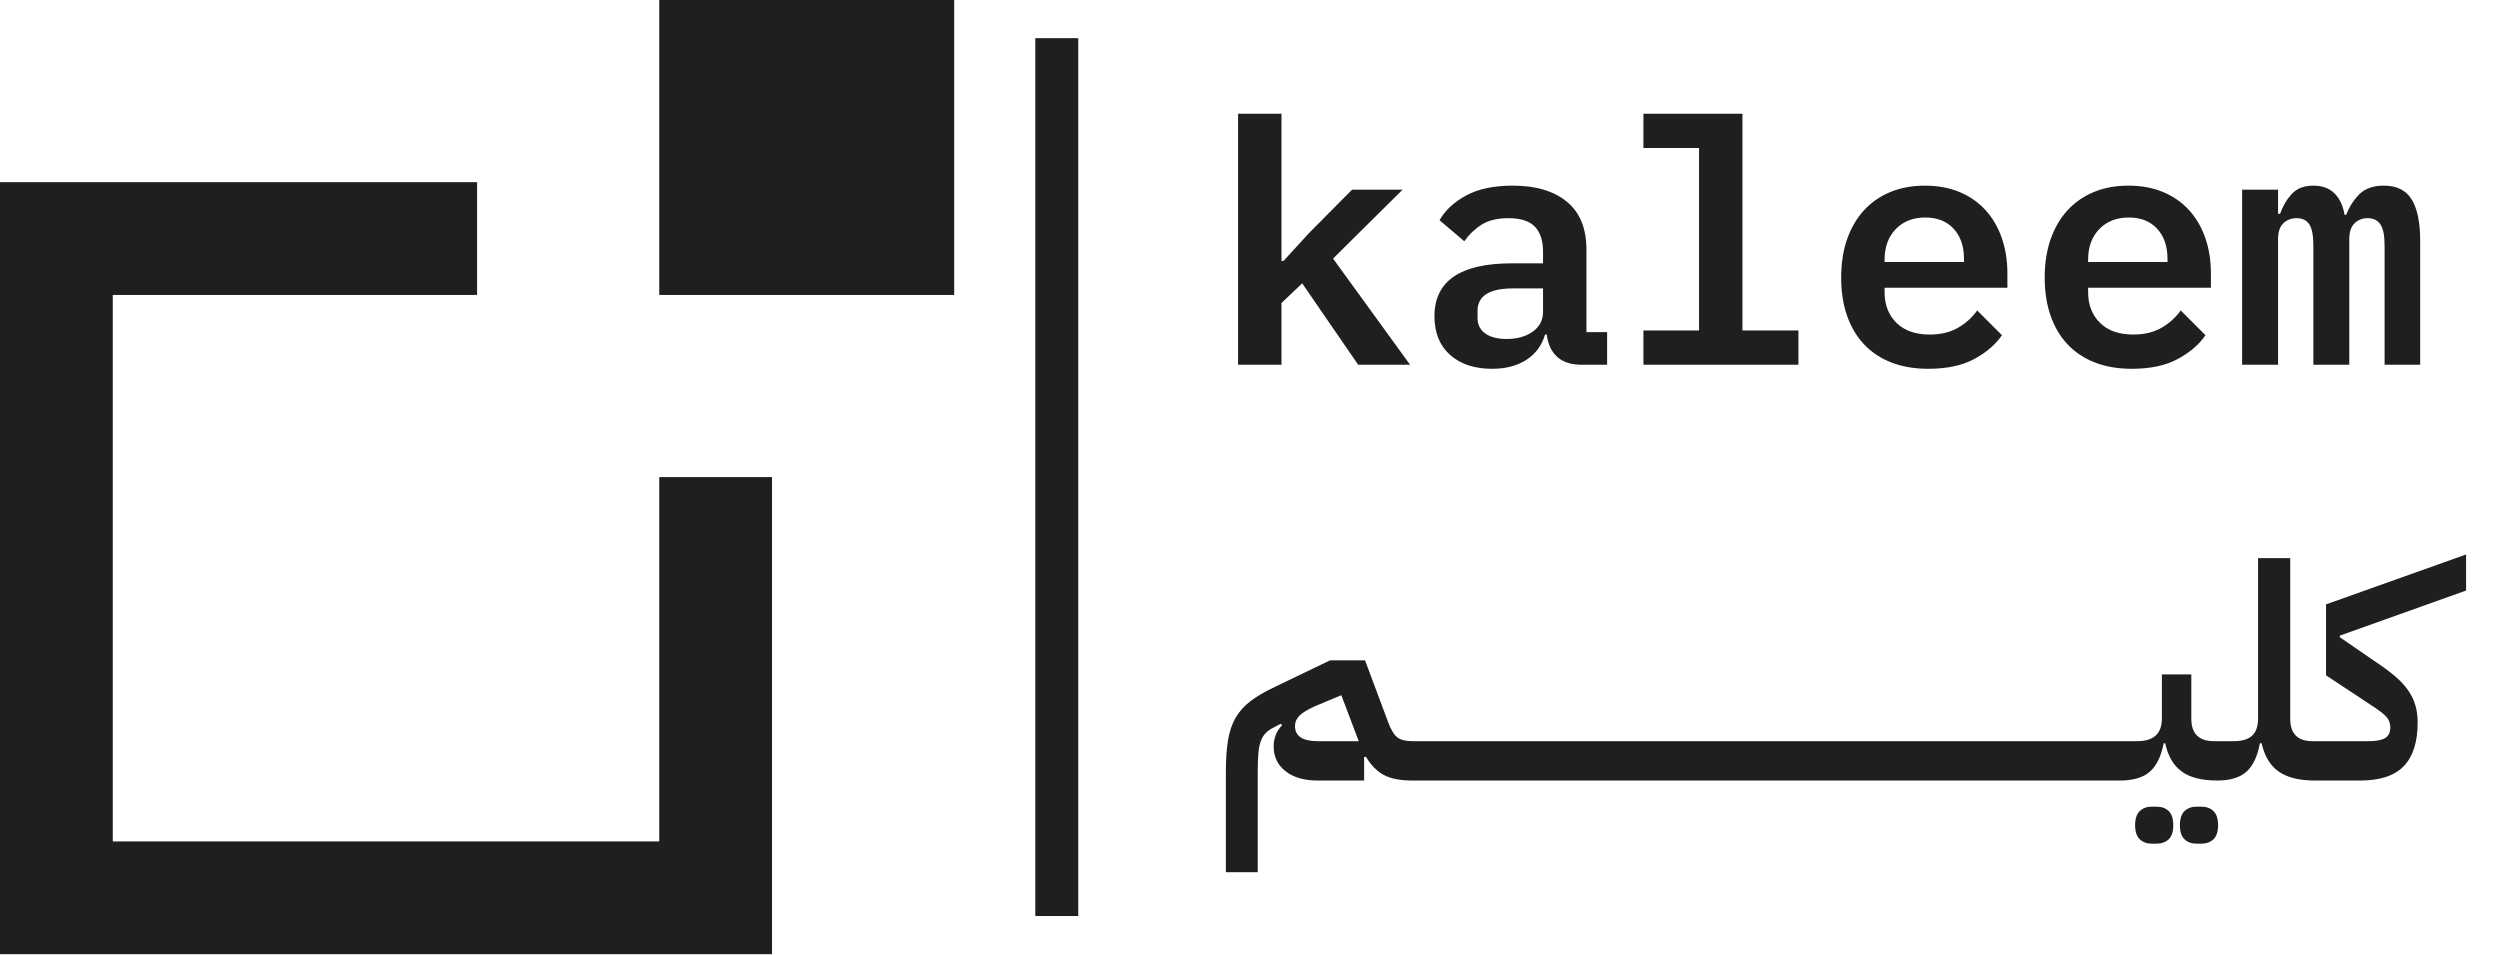
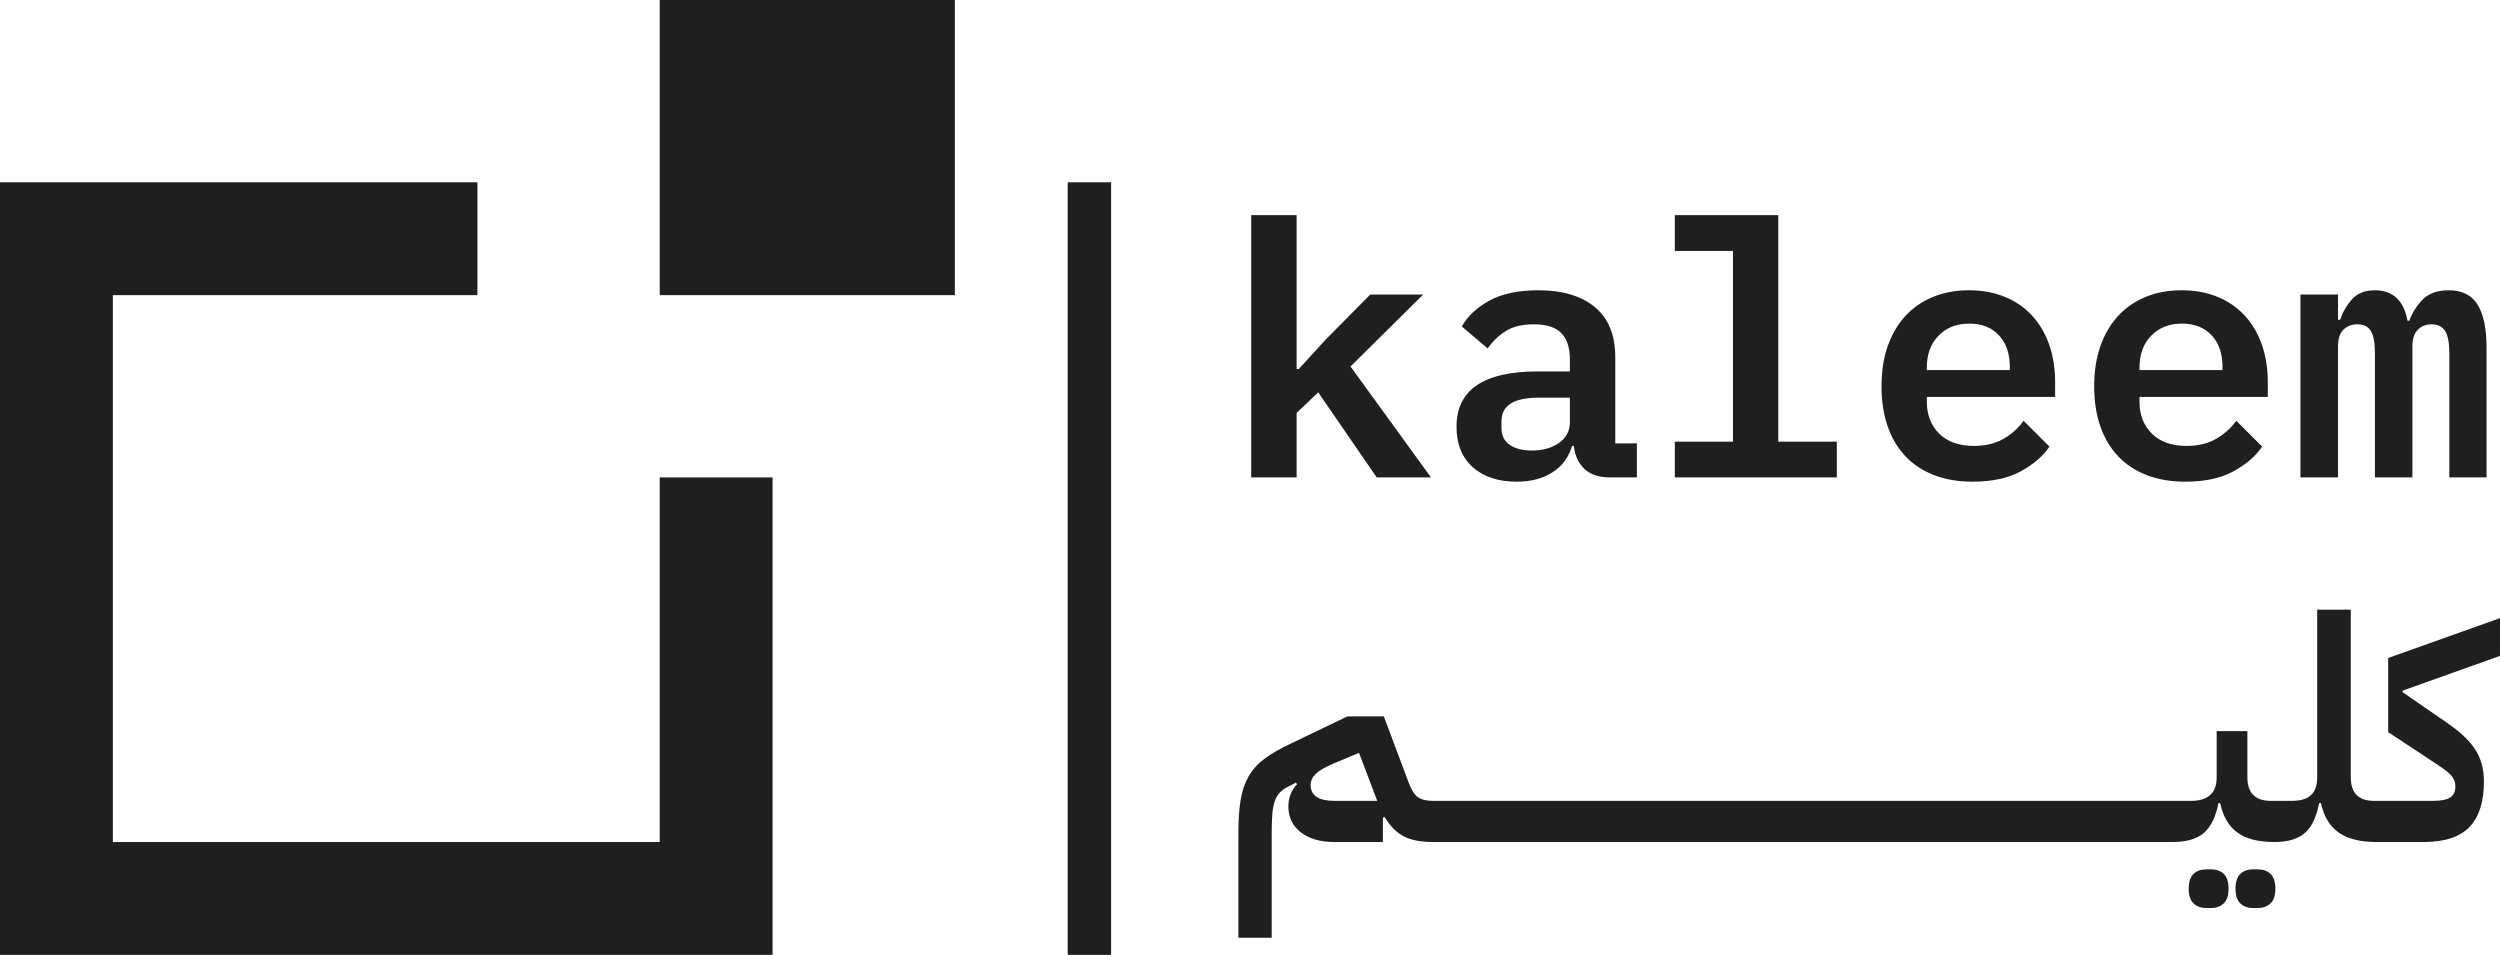
- <svg xmlns="http://www.w3.org/2000/svg" viewBox="0 0 524 200" role="img" aria-label="Kaleem — كليم">
-   <g transform="scale(1.81818)">
+ <svg xmlns="http://www.w3.org/2000/svg" viewBox="0 0 288 110" role="img" aria-label="Kaleem — كليم">
+   <g>
    <path d="M0 21H55V34H13V97H76V55H89V110H0Z" fill="#1f1f1f" />
    <rect x="76" y="0" width="34" height="34" fill="#1f1f1f" />
  </g>
-   <rect x="217" y="8" width="9" height="184" fill="#1f1f1f" />
-   <path d="M259.5 23.84H268.6V54.69H269.03L274.36 48.86L283.39 39.76H293.98L279.41 54.2L295.55 76.45H284.67L272.94 59.39L268.6 63.51V76.45H259.5ZM331.52 76.45Q328.18 76.45 326.37 74.78Q324.55 73.11 324.2 70.12H323.84Q322.85 73.53 319.93 75.42Q317.02 77.3 312.75 77.3Q307.21 77.3 303.94 74.39Q300.66 71.47 300.66 66.28Q300.66 55.19 316.95 55.19H323.42V52.77Q323.42 49.29 321.71 47.51Q320 45.73 316.16 45.73Q312.68 45.73 310.55 47.09Q308.41 48.44 306.92 50.57L301.73 46.16Q303.44 43.1 307.24 41.01Q311.04 38.91 317.09 38.91Q324.34 38.91 328.43 42.29Q332.52 45.66 332.52 52.35V69.62H336.85V76.45ZM315.81 71.05Q319.08 71.05 321.25 69.52Q323.42 67.99 323.42 65.36V60.45H317.16Q309.69 60.45 309.69 65.15V66.57Q309.69 68.77 311.33 69.91Q312.96 71.05 315.81 71.05ZM344.46 69.27H356.12V31.02H344.46V23.84H365.22V69.27H376.95V76.45H344.46ZM404.18 77.3Q399.77 77.3 396.36 75.95Q392.95 74.6 390.64 72.11Q388.33 69.62 387.12 66.1Q385.91 62.59 385.91 58.18Q385.91 53.7 387.15 50.14Q388.4 46.59 390.67 44.1Q392.95 41.61 396.18 40.26Q399.42 38.91 403.47 38.91Q407.45 38.91 410.65 40.22Q413.85 41.54 416.09 43.96Q418.33 46.37 419.54 49.79Q420.75 53.2 420.75 57.32V60.31H395.01V61.23Q395.01 65.22 397.5 67.67Q399.99 70.12 404.47 70.12Q407.88 70.12 410.33 68.74Q412.79 67.35 414.42 65.07L419.61 70.26Q417.62 73.18 413.82 75.24Q410.01 77.3 404.18 77.3ZM403.54 45.59Q399.7 45.59 397.36 48.01Q395.01 50.43 395.01 54.41V54.91H411.65V54.27Q411.65 50.29 409.48 47.94Q407.31 45.59 403.54 45.59ZM446.84 77.3Q442.43 77.3 439.02 75.95Q435.61 74.6 433.3 72.11Q430.99 69.62 429.78 66.1Q428.57 62.59 428.57 58.18Q428.57 53.7 429.81 50.14Q431.06 46.59 433.33 44.1Q435.61 41.61 438.84 40.26Q442.08 38.91 446.13 38.91Q450.11 38.91 453.31 40.22Q456.51 41.54 458.75 43.96Q460.99 46.37 462.2 49.79Q463.41 53.2 463.41 57.32V60.31H437.67V61.23Q437.67 65.22 440.16 67.67Q442.65 70.12 447.13 70.12Q450.54 70.12 452.99 68.74Q455.44 67.35 457.08 65.07L462.27 70.26Q460.28 73.18 456.47 75.24Q452.67 77.3 446.84 77.3ZM446.2 45.59Q442.36 45.59 440.02 48.01Q437.67 50.43 437.67 54.41V54.91H454.31V54.27Q454.31 50.29 452.14 47.94Q449.97 45.59 446.2 45.59ZM469.95 76.45V39.76H477.48V44.81H477.91Q478.76 42.39 480.36 40.65Q481.96 38.91 484.88 38.91Q487.65 38.91 489.29 40.51Q490.92 42.11 491.42 45.02H491.77Q492.7 42.54 494.51 40.72Q496.32 38.91 499.67 38.91Q503.72 38.91 505.5 41.82Q507.27 44.74 507.27 50.43V76.45H499.81V51.49Q499.81 48.29 498.92 47.01Q498.03 45.73 496.25 45.73Q494.62 45.73 493.52 46.8Q492.41 47.87 492.41 50.07V76.45H484.88V51.49Q484.88 48.29 484.02 47.01Q483.17 45.73 481.39 45.73Q479.69 45.73 478.59 46.8Q477.48 47.87 477.48 50.07V76.45Z" fill="#1f1f1f" />
-   <path d="M256.94 161.84Q256.94 157.93 257.38 155.19Q257.83 152.45 258.99 150.43Q260.16 148.42 262.17 146.91Q264.19 145.39 267.28 143.94L278.8 138.4H286.11L290.96 151.38Q291.85 153.77 292.89 154.56Q293.92 155.35 296 155.35H297.7V161.9L296 163.6Q292.22 163.6 290.05 162.43Q287.88 161.27 286.3 158.62L285.92 158.69V163.6H276.16Q271.94 163.6 269.45 161.65Q266.96 159.69 266.96 156.48Q266.96 153.83 268.72 152.01L268.47 151.69L266.9 152.51Q265.89 153.02 265.26 153.68Q264.63 154.34 264.25 155.38Q263.87 156.42 263.75 157.99Q263.62 159.57 263.62 161.84V182.81H256.94ZM271.43 152.2Q271.43 155.35 276.22 155.35H284.79L281.14 145.71L275.72 147.98Q273.32 149.05 272.38 149.99Q271.43 150.94 271.43 152.2ZM296 157.05 297.7 155.35H304.45V161.9L302.74 163.6H296ZM302.74 157.05 304.45 155.35H311.19V161.9L309.49 163.6H302.74ZM309.49 157.05 311.19 155.35H317.93V161.9L316.23 163.6H309.49ZM316.23 157.05 317.93 155.35H324.67V161.9L322.97 163.6H316.23ZM322.97 157.05 324.67 155.35H331.41V161.9L329.71 163.6H322.97ZM329.71 157.05 331.41 155.35H338.15V161.9L336.45 163.6H329.71ZM336.45 157.05 338.15 155.35H344.89V161.9L343.19 163.6H336.45ZM343.19 157.05 344.89 155.35H351.63V161.9L349.93 163.6H343.19ZM349.93 157.05 351.63 155.35H358.37V161.9L356.67 163.6H349.93ZM356.67 157.05 358.37 155.35H365.12V161.9L363.41 163.6H356.67ZM363.41 157.05 365.12 155.35H371.86V161.9L370.16 163.6H363.41ZM370.16 157.05 371.86 155.35H378.6V161.9L376.9 163.6H370.16ZM376.9 157.05 378.6 155.35H385.34V161.9L383.64 163.6H376.9ZM383.64 157.05 385.34 155.35H392.08V161.9L390.38 163.6H383.64ZM390.38 157.05 392.08 155.35H398.82V161.9L397.12 163.6H390.38ZM397.12 157.05 398.82 155.35H405.56V161.9L403.86 163.6H397.12ZM403.86 157.05 405.56 155.35H412.3V161.9L410.6 163.6H403.86ZM410.6 157.05 412.3 155.35H419.04V161.9L417.34 163.6H410.6ZM417.34 157.05 419.04 155.35H425.79V161.9L424.08 163.6H417.34ZM424.08 157.05 425.79 155.35H432.53V161.9L430.83 163.6H424.08ZM430.83 157.05 432.53 155.35H439.27V161.9L437.57 163.6H430.83ZM437.57 157.05 439.27 155.35H446.01V161.9L444.31 163.6H437.57ZM444.31 157.05 446.01 155.35H447.96Q453.13 155.35 453.13 150.62V141.36H459.3V150.62Q459.3 155.35 464.03 155.35H466.42V161.9L464.72 163.6Q459.87 163.6 457.29 161.71Q454.7 159.82 453.82 155.79H453.51Q452.69 159.95 450.58 161.77Q448.47 163.6 444.31 163.6ZM460.37 176.83Q458.86 176.83 457.88 175.92Q456.91 175 456.91 172.99Q456.91 170.91 457.88 169.99Q458.86 169.08 460.37 169.08H461.44Q462.96 169.08 463.93 169.99Q464.91 170.91 464.91 172.99Q464.91 175 463.93 175.92Q462.96 176.83 461.44 176.83ZM450.99 176.83Q449.47 176.83 448.5 175.92Q447.52 175 447.52 172.99Q447.52 170.91 448.5 169.99Q449.47 169.08 450.99 169.08H452.06Q453.57 169.08 454.55 169.99Q455.52 170.91 455.52 172.99Q455.52 175 454.55 175.92Q453.57 176.83 452.06 176.83ZM464.72 157.05 466.42 155.35H468.19Q470.83 155.35 472.06 154.18Q473.29 153.02 473.29 150.62V116.98H480.03V150.62Q480.03 155.35 484.69 155.35H486.9V161.9L485.2 163.6Q480.28 163.6 477.6 161.71Q474.93 159.82 474.04 155.79H473.67Q472.91 159.95 470.83 161.77Q468.75 163.6 464.72 163.6ZM485.2 157.05 486.9 155.35H496.47Q498.87 155.35 499.94 154.69Q501.01 154.02 501.01 152.45Q501.01 151.25 500.28 150.37Q499.56 149.49 497.54 148.16L487.53 141.55V126.68L516.89 116.22V123.78L490.42 133.23V133.55L497.54 138.46Q500.13 140.16 501.89 141.64Q503.65 143.12 504.73 144.67Q505.8 146.21 506.27 147.85Q506.74 149.49 506.74 151.44Q506.74 157.55 503.84 160.58Q500.95 163.6 494.65 163.6H485.2Z" fill="#1f1f1f" />
+   <rect x="123" y="21" width="5" height="89" fill="#1f1f1f" />
+   <path d="M144.14 24.78H149.37V42.51H149.62L152.68 39.16L157.86 33.93H163.95L155.58 42.22L164.85 55H158.6L151.86 45.2L149.37 47.57V55H144.14ZM185.51 55Q183.59 55 182.55 54.04Q181.51 53.08 181.3 51.37H181.1Q180.53 53.33 178.85 54.41Q177.18 55.49 174.73 55.49Q171.54 55.49 169.66 53.82Q167.79 52.14 167.79 49.16Q167.79 42.79 177.14 42.79H180.85V41.4Q180.85 39.4 179.87 38.38Q178.89 37.36 176.69 37.36Q174.69 37.36 173.46 38.14Q172.24 38.91 171.38 40.14L168.4 37.61Q169.38 35.85 171.56 34.64Q173.75 33.44 177.22 33.44Q181.38 33.44 183.73 35.38Q186.08 37.32 186.08 41.16V51.08H188.57V55ZM176.48 51.9Q178.36 51.9 179.61 51.02Q180.85 50.14 180.85 48.63V45.81H177.26Q172.97 45.81 172.97 48.51V49.32Q172.97 50.59 173.91 51.24Q174.85 51.9 176.48 51.9ZM192.94 50.88H199.64V28.91H192.94V24.78H204.86V50.88H211.6V55H192.94ZM227.24 55.49Q224.71 55.49 222.75 54.71Q220.79 53.94 219.46 52.51Q218.13 51.08 217.44 49.06Q216.75 47.04 216.75 44.51Q216.75 41.93 217.46 39.89Q218.18 37.85 219.48 36.42Q220.79 34.99 222.65 34.22Q224.5 33.44 226.83 33.44Q229.12 33.44 230.96 34.2Q232.79 34.95 234.08 36.34Q235.37 37.73 236.06 39.69Q236.75 41.65 236.75 44.02V45.73H221.97V46.26Q221.97 48.55 223.4 49.96Q224.83 51.37 227.4 51.37Q229.36 51.37 230.77 50.57Q232.18 49.77 233.12 48.47L236.1 51.45Q234.96 53.12 232.77 54.31Q230.59 55.49 227.24 55.49ZM226.87 37.28Q224.67 37.28 223.32 38.67Q221.97 40.05 221.97 42.34V42.63H231.53V42.26Q231.53 39.97 230.28 38.63Q229.04 37.28 226.87 37.28ZM251.74 55.49Q249.21 55.49 247.25 54.71Q245.29 53.94 243.96 52.51Q242.63 51.08 241.94 49.06Q241.25 47.04 241.25 44.51Q241.25 41.93 241.96 39.89Q242.68 37.85 243.98 36.42Q245.29 34.99 247.15 34.22Q249 33.44 251.33 33.44Q253.62 33.44 255.46 34.2Q257.29 34.95 258.58 36.34Q259.87 37.73 260.56 39.69Q261.25 41.65 261.25 44.02V45.73H246.47V46.26Q246.47 48.55 247.9 49.96Q249.33 51.37 251.9 51.37Q253.86 51.37 255.27 50.57Q256.68 49.77 257.62 48.47L260.6 51.45Q259.46 53.12 257.27 54.31Q255.09 55.49 251.74 55.49ZM251.37 37.28Q249.17 37.28 247.82 38.67Q246.47 40.05 246.47 42.34V42.63H256.03V42.26Q256.03 39.97 254.78 38.63Q253.54 37.28 251.37 37.28ZM265.01 55V33.93H269.34V36.83H269.58Q270.07 35.44 270.99 34.44Q271.91 33.44 273.59 33.44Q275.18 33.44 276.12 34.36Q277.06 35.28 277.34 36.95H277.55Q278.08 35.52 279.12 34.48Q280.16 33.44 282.08 33.44Q284.41 33.44 285.43 35.11Q286.45 36.79 286.45 40.05V55H282.16V40.67Q282.16 38.83 281.65 38.09Q281.14 37.36 280.12 37.36Q279.18 37.36 278.55 37.97Q277.91 38.59 277.91 39.85V55H273.59V40.67Q273.59 38.83 273.1 38.09Q272.61 37.36 271.58 37.36Q270.61 37.36 269.97 37.97Q269.34 38.59 269.34 39.85V55Z" fill="#1f1f1f" />
+   <path d="M142.66 95.99Q142.66 93.74 142.92 92.17Q143.17 90.6 143.84 89.44Q144.51 88.28 145.67 87.41Q146.83 86.54 148.6 85.71L155.22 82.53H159.42L162.21 89.98Q162.71 91.36 163.31 91.81Q163.91 92.26 165.1 92.26H166.08V96.02L165.1 97Q162.93 97 161.68 96.33Q160.43 95.66 159.53 94.14L159.31 94.18V97H153.7Q151.28 97 149.85 95.88Q148.42 94.76 148.42 92.91Q148.42 91.39 149.43 90.34L149.29 90.16L148.38 90.63Q147.8 90.92 147.44 91.3Q147.08 91.68 146.86 92.28Q146.65 92.88 146.57 93.78Q146.5 94.68 146.5 95.99V108.03H142.66ZM150.99 90.45Q150.99 92.26 153.74 92.26H158.66L156.56 86.73L153.45 88.03Q152.07 88.64 151.53 89.19Q150.99 89.73 150.99 90.45ZM165.1 93.24 166.08 92.26H169.95V96.02L168.97 97H165.1ZM168.97 93.24 169.95 92.26H173.82V96.02L172.85 97H168.97ZM172.85 93.24 173.82 92.26H177.7V96.02L176.72 97H172.85ZM176.72 93.24 177.7 92.26H181.57V96.02L180.59 97H176.72ZM180.59 93.24 181.57 92.26H185.44V96.02L184.46 97H180.59ZM184.46 93.24 185.44 92.26H189.31V96.02L188.34 97H184.46ZM188.34 93.24 189.31 92.26H193.18V96.02L192.21 97H188.34ZM192.21 93.24 193.18 92.26H197.06V96.02L196.08 97H192.21ZM196.08 93.24 197.06 92.26H200.93V96.02L199.95 97H196.08ZM199.95 93.24 200.93 92.26H204.8V96.02L203.82 97H199.95ZM203.82 93.24 204.8 92.26H208.67V96.02L207.7 97H203.82ZM207.7 93.24 208.67 92.26H212.55V96.02L211.57 97H207.7ZM211.57 93.24 212.55 92.26H216.42V96.02L215.44 97H211.57ZM215.44 93.24 216.42 92.26H220.29V96.02L219.31 97H215.44ZM219.31 93.24 220.29 92.26H224.16V96.02L223.19 97H219.31ZM223.19 93.24 224.16 92.26H228.03V96.02L227.06 97H223.19ZM227.06 93.24 228.03 92.26H231.91V96.02L230.93 97H227.06ZM230.93 93.24 231.91 92.26H235.78V96.02L234.8 97H230.93ZM234.8 93.24 235.78 92.26H239.65V96.02L238.67 97H234.8ZM238.67 93.24 239.65 92.26H243.52V96.02L242.55 97H238.67ZM242.55 93.24 243.52 92.26H247.4V96.02L246.42 97H242.55ZM246.42 93.24 247.4 92.26H251.27V96.02L250.29 97H246.42ZM250.29 93.24 251.27 92.26H252.39Q255.36 92.26 255.36 89.55V84.23H258.9V89.55Q258.9 92.26 261.62 92.26H262.99V96.02L262.02 97Q259.23 97 257.75 95.91Q256.26 94.83 255.76 92.51H255.57Q255.1 94.9 253.89 95.95Q252.68 97 250.29 97ZM259.52 104.6Q258.65 104.6 258.09 104.07Q257.53 103.55 257.53 102.39Q257.53 101.2 258.09 100.67Q258.65 100.15 259.52 100.15H260.13Q261 100.15 261.56 100.67Q262.12 101.2 262.12 102.39Q262.12 103.55 261.56 104.07Q261 104.6 260.13 104.6ZM254.13 104.6Q253.26 104.6 252.7 104.07Q252.14 103.55 252.14 102.39Q252.14 101.2 252.7 100.67Q253.26 100.15 254.13 100.15H254.74Q255.61 100.15 256.17 100.67Q256.73 101.2 256.73 102.39Q256.73 103.55 256.17 104.07Q255.61 104.6 254.74 104.6ZM262.02 93.24 262.99 92.26H264.01Q265.53 92.26 266.23 91.59Q266.94 90.92 266.94 89.55V70.23H270.81V89.55Q270.81 92.26 273.49 92.26H274.75V96.02L273.78 97Q270.95 97 269.42 95.91Q267.88 94.83 267.37 92.51H267.16Q266.72 94.9 265.53 95.95Q264.33 97 262.02 97ZM273.78 93.24 274.75 92.26H280.26Q281.63 92.26 282.25 91.88Q282.86 91.5 282.86 90.6Q282.86 89.91 282.44 89.4Q282.03 88.9 280.87 88.14L275.12 84.34V75.8L291.98 69.79V74.14L276.78 79.56V79.74L280.87 82.56Q282.35 83.54 283.37 84.39Q284.38 85.24 285 86.13Q285.61 87.01 285.88 87.96Q286.15 88.9 286.15 90.02Q286.15 93.53 284.49 95.26Q282.82 97 279.21 97H273.78Z" fill="#1f1f1f" />
</svg>
